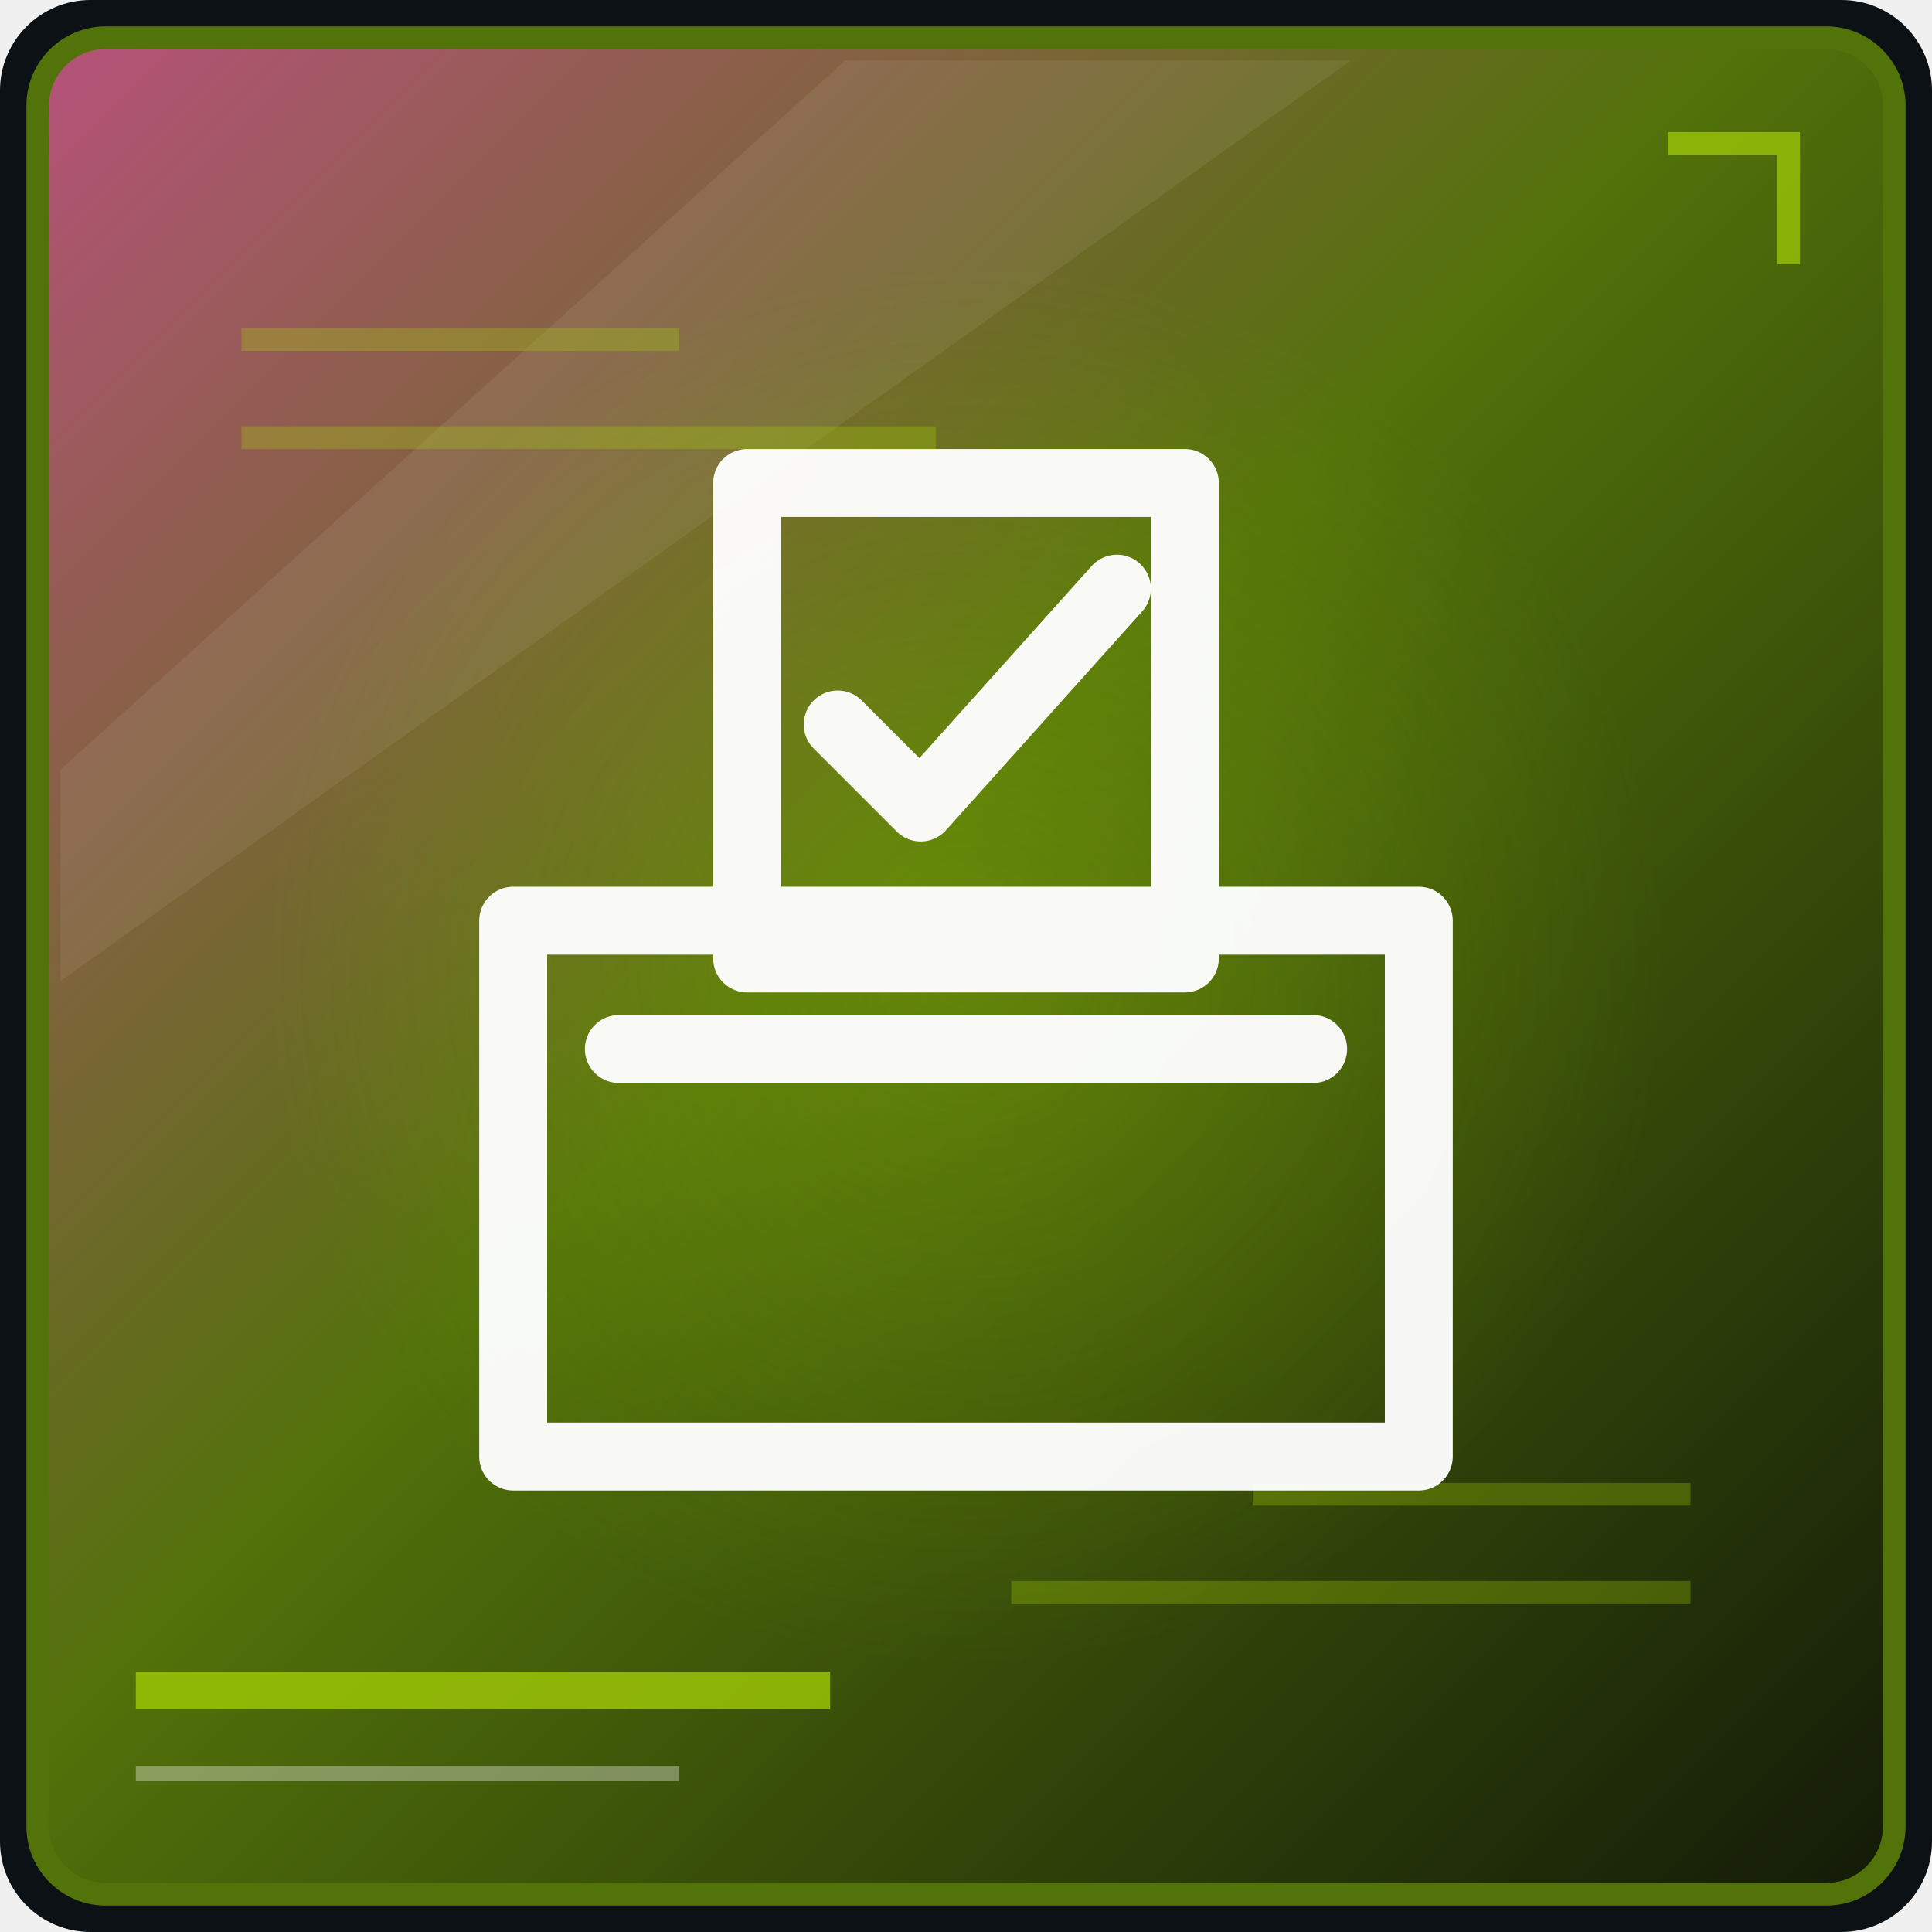
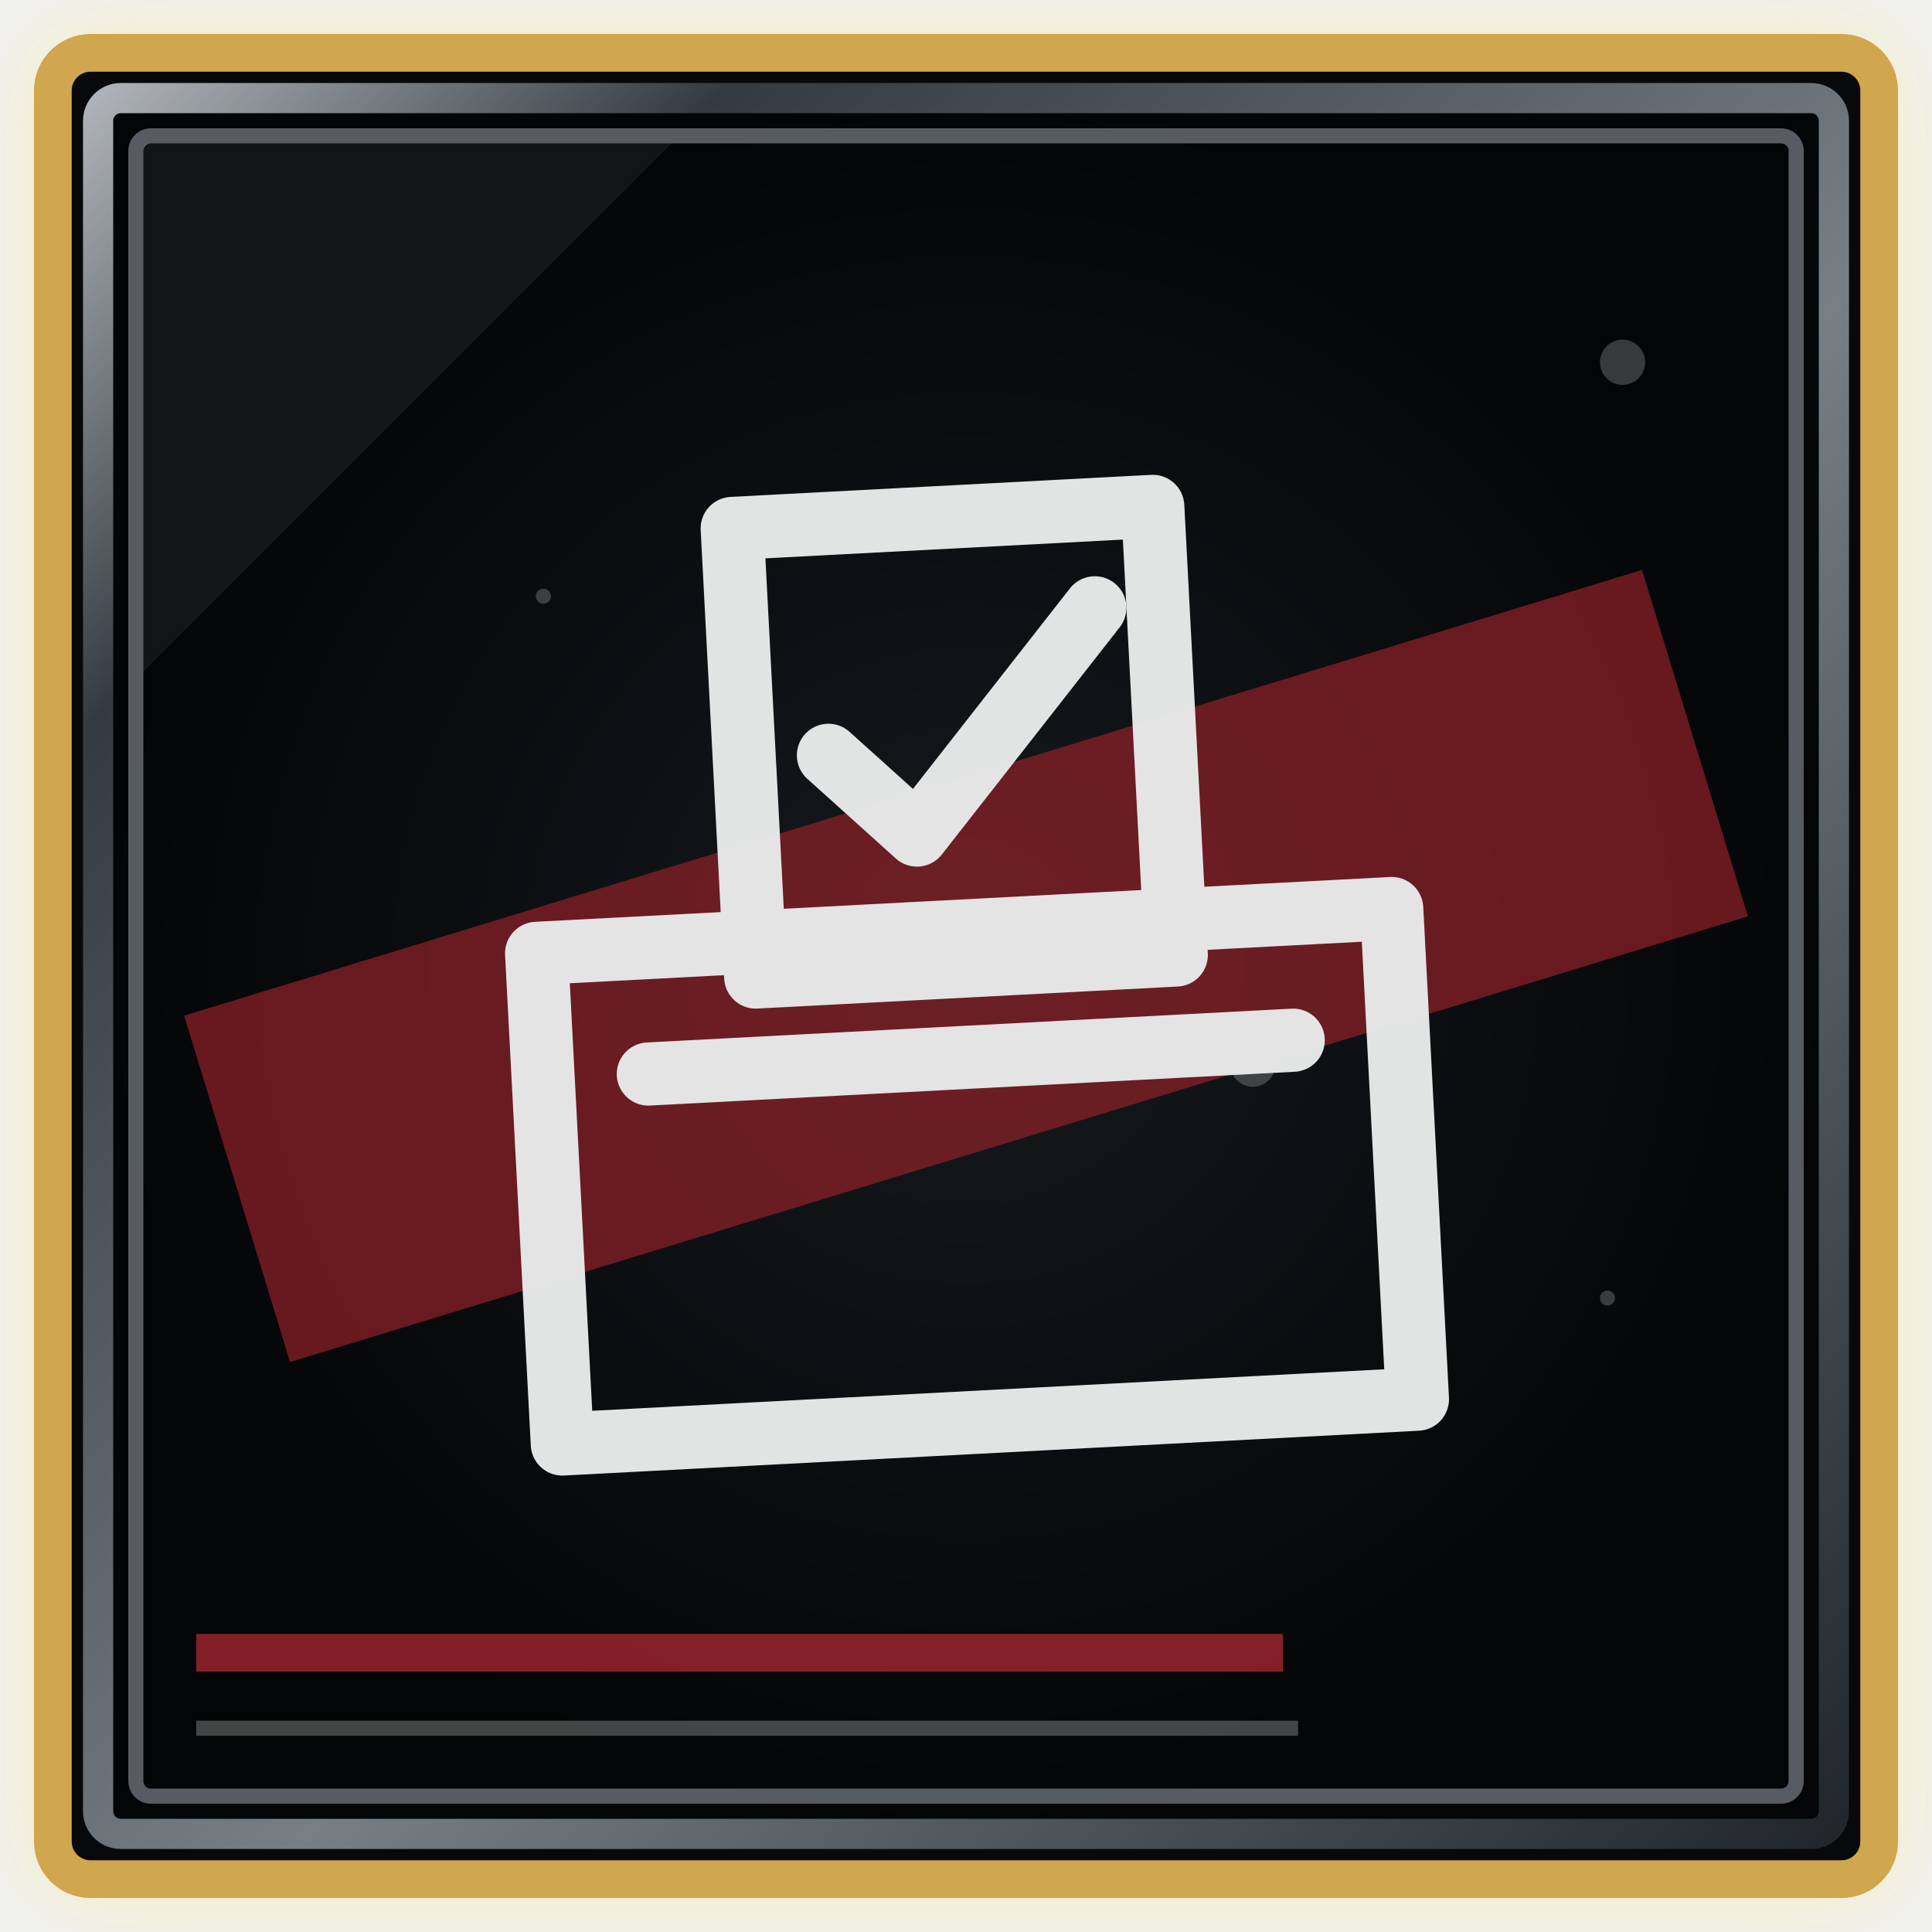
<svg xmlns="http://www.w3.org/2000/svg" width="256" height="256" viewBox="0 0 256 256">
  <defs>
-     <linearGradient id="bg26" x1="0" y1="0" x2="1" y2="1">
-       <stop stop-color="#b8517c" />
-       <stop offset=".46" stop-color="#52720a" />
-       <stop offset="1" stop-color="#121908" />
+     <filter id="gold26" x="-45%" y="-45%" width="190%" height="190%">
+       <feGaussianBlur stdDeviation="6" result="b" />
+       <feColorMatrix in="b" type="matrix" values="1 0 0 0 .77  0 1 0 0 .48  0 0 1 0 .10  0 0 0 .65 0" />
+     </filter>
+     <linearGradient id="steel26" x1="0" y1="0" x2="1" y2="1">
+       <stop stop-color="#aeb4b8" />
+       <stop offset=".18" stop-color="#343b40" />
+       <stop offset=".56" stop-color="#777f84" />
+       <stop offset="1" stop-color="#20262a" />
    </linearGradient>
-     <radialGradient id="glow26">
-       <stop stop-color="#a4d007" stop-opacity=".55" />
-       <stop offset="1" stop-color="#a4d007" stop-opacity="0" />
+     <radialGradient id="v26">
+       <stop stop-color="#171b1e" />
+       <stop offset=".68" stop-color="#090b0d" />
+       <stop offset="1" stop-color="#040506" />
    </radialGradient>
  </defs>
-   <rect width="256" height="256" rx="12" fill="#0c1116" />
-   <rect x="5" y="5" width="246" height="246" rx="9" fill="url(#bg26)" stroke="#52720a" stroke-width="3" />
-   <path d="M8 102 112 8h67L8 130Z" fill="#ffffff" opacity=".07" />
-   <circle cx="128" cy="128" r="92" fill="url(#glow26)" opacity=".48" />
-   <path d="M32 45h58M32 58h92M166 198h58M134 211h90" stroke="#a4d007" stroke-width="3" opacity=".3" />
-   <g fill="none" stroke="#ffffff" stroke-width="9" stroke-linecap="round" stroke-linejoin="round" opacity=".96">
-     <path d="M68 122h120v71H68Z" />
-     <path d="M82 139h92M99 64h58v63H99Z" />
-     <path d="m111 96 11 11 26-29" />
+   <rect x="8" y="8" width="240" height="240" rx="5" fill="none" stroke="#d0a64f" stroke-width="6" filter="url(#gold26)" opacity=".88" />
+   <rect x="7" y="7" width="242" height="242" rx="5" fill="#07090a" stroke="#d0a64f" stroke-width="5" />
+   <rect x="13" y="13" width="230" height="230" rx="3" fill="url(#v26)" stroke="url(#steel26)" stroke-width="4" />
+   <rect x="18" y="18" width="220" height="220" rx="2" fill="none" stroke="#727a80" stroke-width="2" opacity=".75" />
+   <path d="M19 19h70L19 89Z" fill="#ffffff" opacity=".06" />
+   <path d="M27 104h202v48H27Z" fill="#8d2028" opacity=".72" transform="rotate(-17 128 128)" />
+   <circle cx="215" cy="48" r="3" fill="#d8dde0" opacity=".24" />
+   <circle cx="72" cy="79" r="1" fill="#d8dde0" opacity=".24" />
+   <circle cx="119" cy="110" r="2" fill="#d8dde0" opacity=".24" />
+   <circle cx="166" cy="141" r="3" fill="#d8dde0" opacity=".24" />
+   <circle cx="213" cy="172" r="1" fill="#d8dde0" opacity=".24" />
+   <g transform="translate(8.96 8.96) scale(0.930) rotate(-3 128 128)" fill="none" stroke="#e7e8e8" stroke-width="9" stroke-linecap="round" stroke-linejoin="round" opacity=".98">
+     <path d="M67 123h122v70H67Z" />
+     <path d="M82 141h92M98 64h60v64H98Z" />
+     <path d="m110 97 12 12 27-31" />
  </g>
-   <path d="M18 224h92" stroke="#a4d007" stroke-width="5" opacity=".76" />
-   <path d="M18 235h72" stroke="#ffffff" stroke-width="2" opacity=".34" />
-   <path d="M221 19h16v16" fill="none" stroke="#a4d007" stroke-width="3" opacity=".7" />
+   <path d="M26 219h144" stroke="#a4252f" stroke-width="5" opacity=".8" />
+   <path d="M26 229h146" stroke="#e7e8e8" stroke-width="2" opacity=".28" />
</svg>
